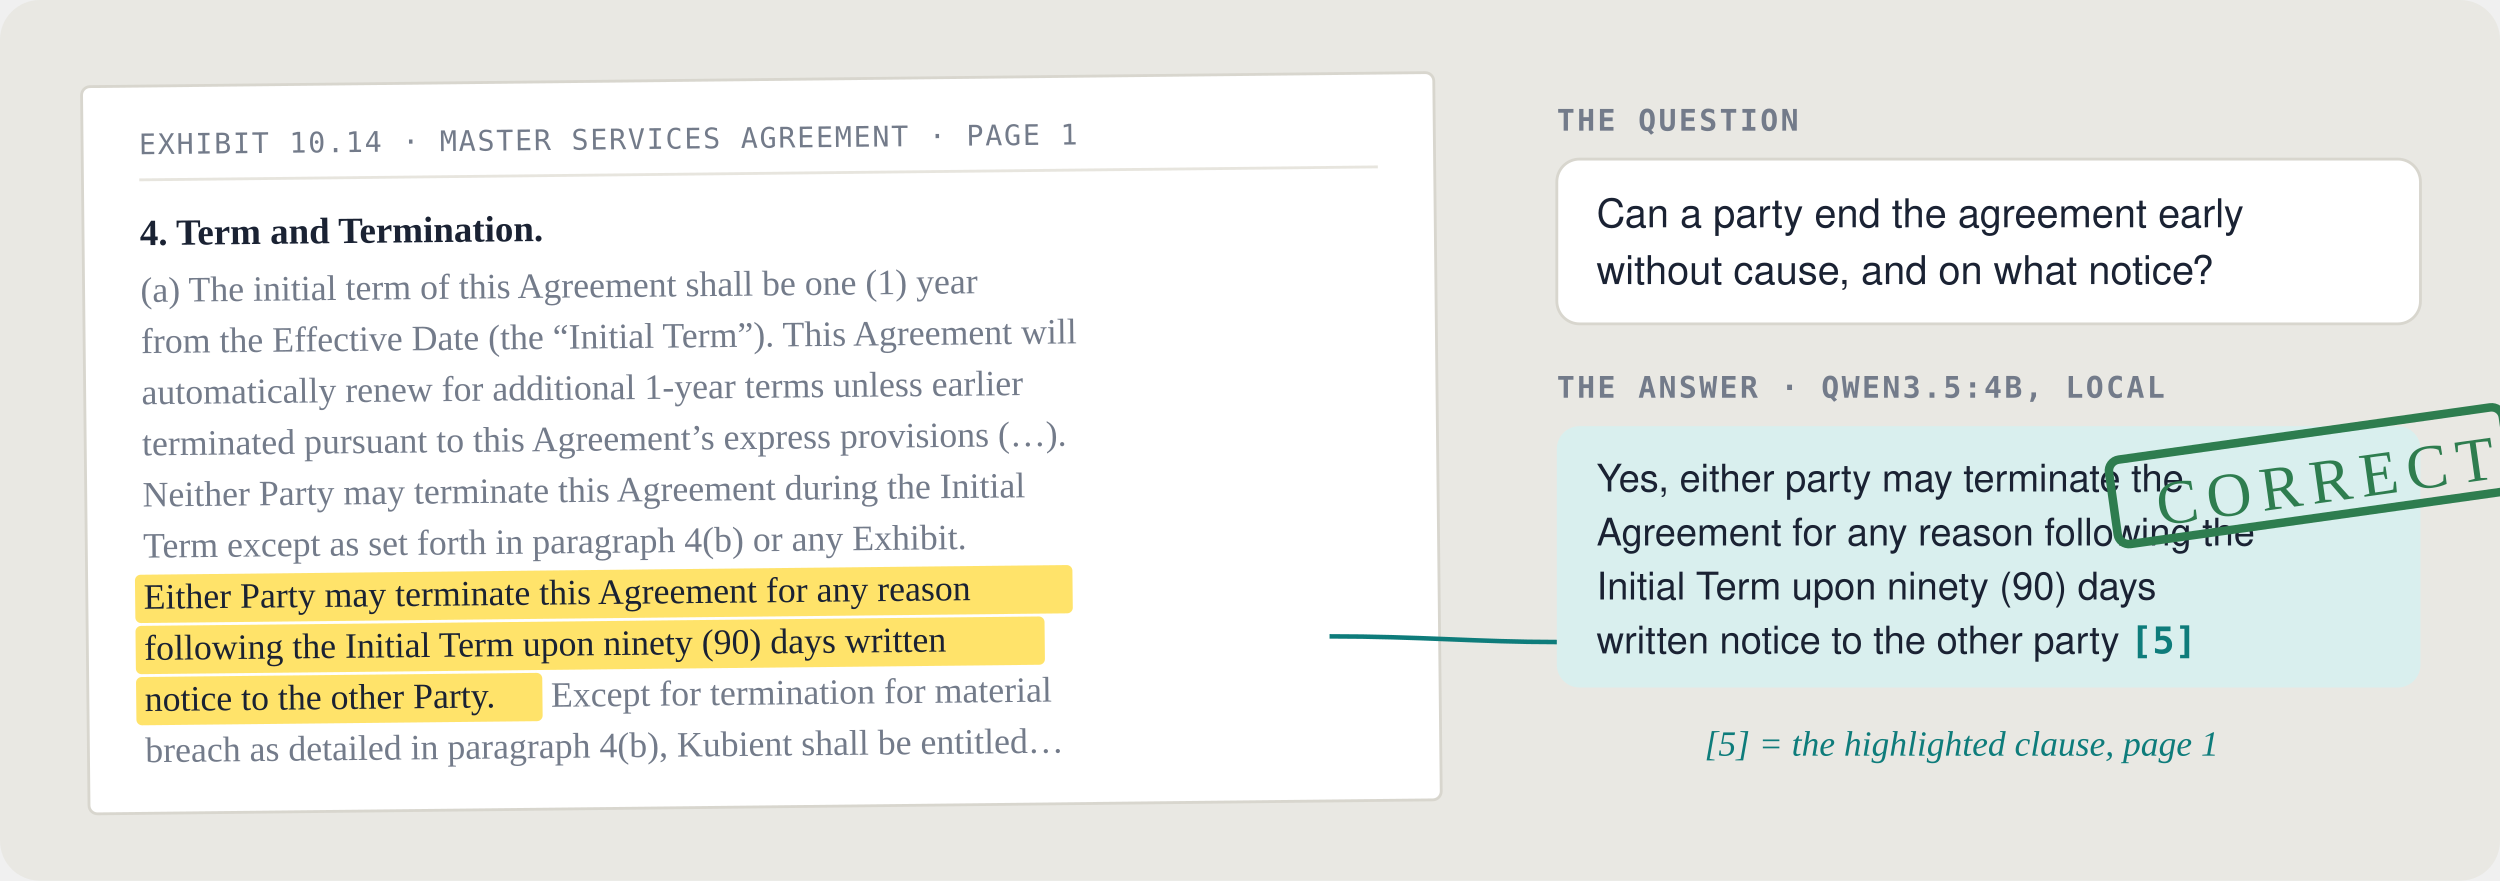
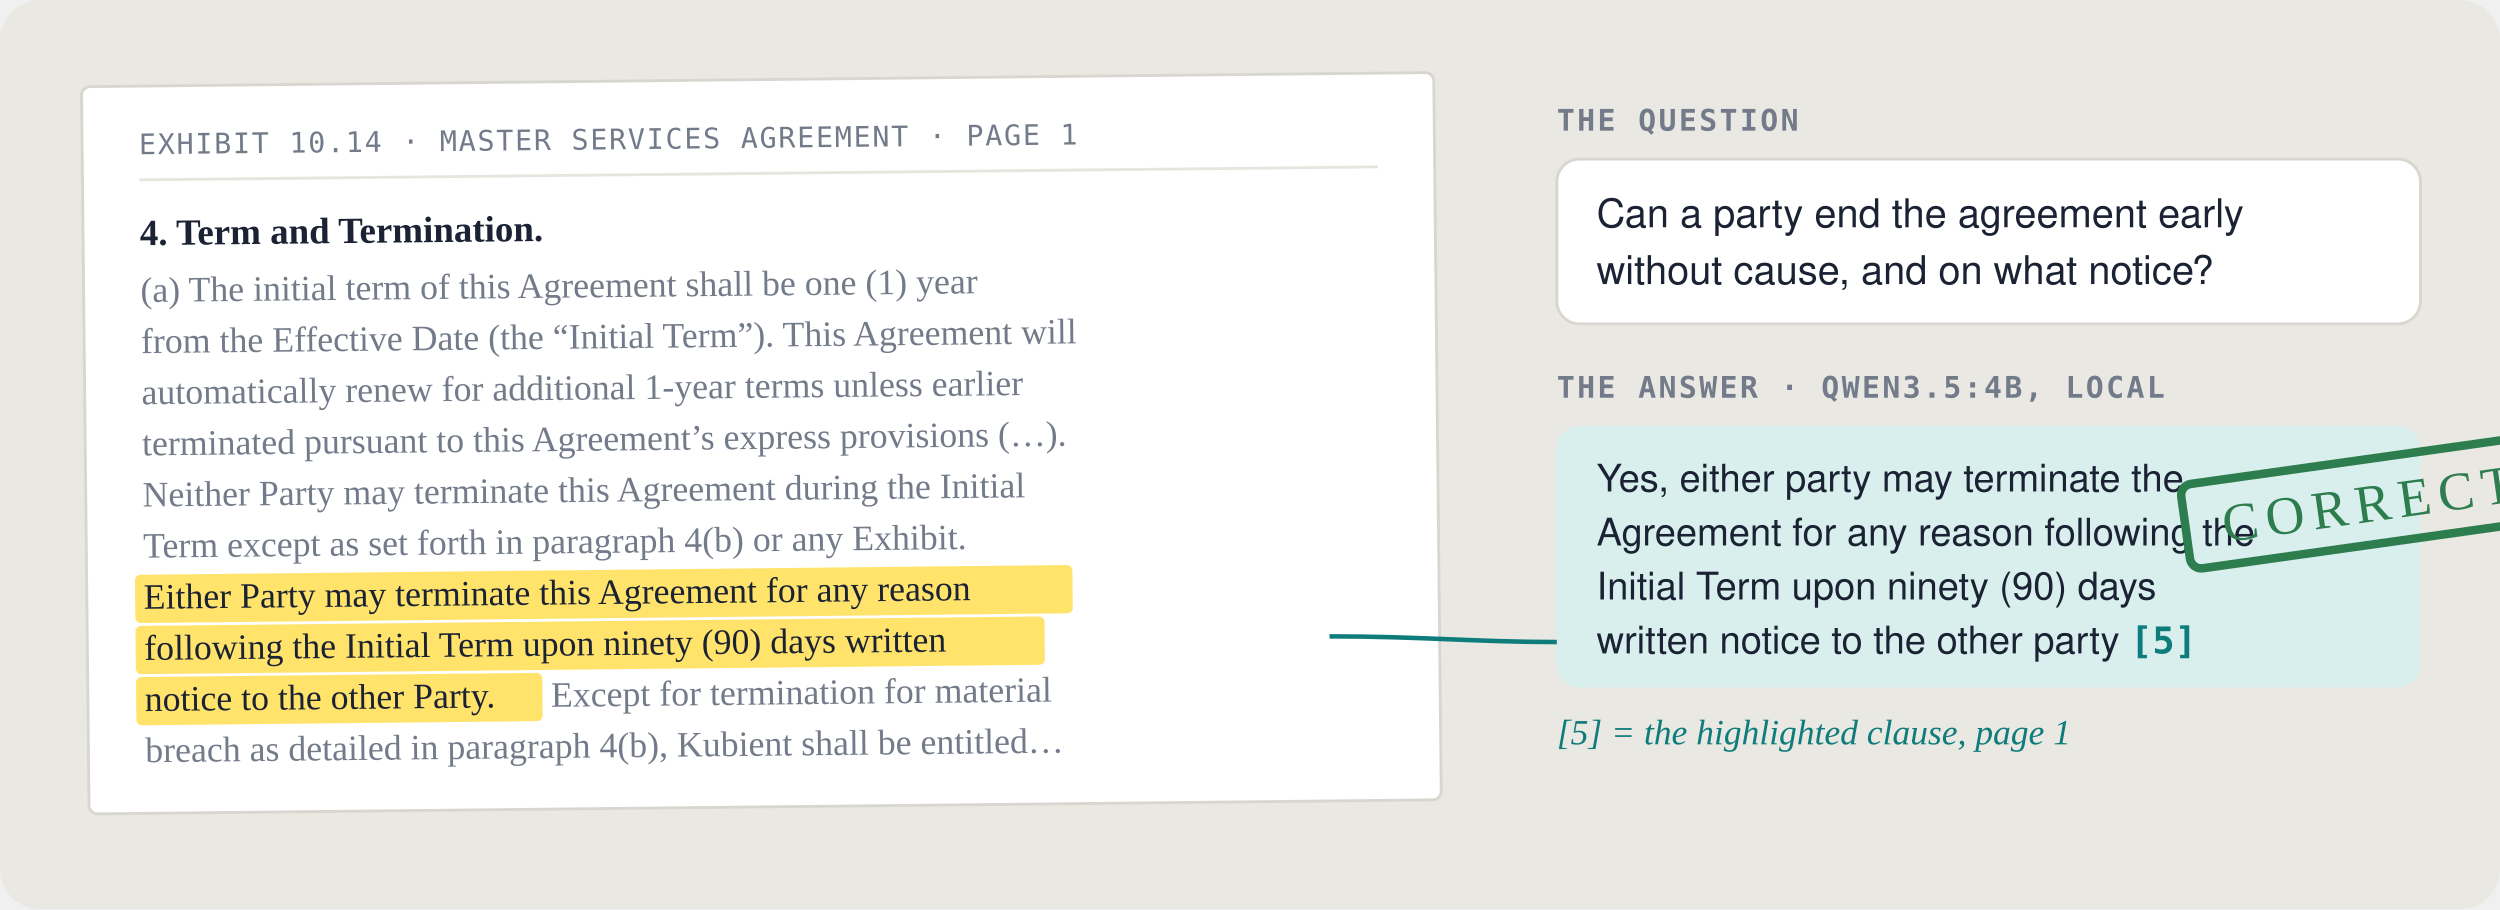
- <svg xmlns="http://www.w3.org/2000/svg" viewBox="0 0 880 310" width="880" height="310" role="img" aria-label="A contract page with the termination clause highlighted, the question asked about it, the model's answer citing excerpt 5, and a CORRECT stamp from the grader.">
+ <svg xmlns="http://www.w3.org/2000/svg" viewBox="0 0 880 320" width="880" height="320" role="img" aria-label="A contract page with the termination clause highlighted, the question asked about it, the model's answer citing excerpt 5, and a CORRECT stamp from the grader.">
  <style>
    .bg{fill:#E9E8E3}
    .paper{fill:#FFFFFF;stroke:#D8D6CE}
    .run{font:500 10px ui-monospace,SFMono-Regular,Menlo,Consolas,monospace;fill:#737B8A;letter-spacing:.06em}
    .body{font:400 12.6px Georgia,'Times New Roman',serif;fill:#737B8A}
    .head{font:700 13px Georgia,'Times New Roman',serif;fill:#1A2233}
    .ev{fill:#1A2233}
    .hl{fill:#FFE36A;transform-box:fill-box;transform-origin:left center}
    .lab{font:600 10.5px ui-monospace,SFMono-Regular,Menlo,Consolas,monospace;fill:#737B8A;letter-spacing:.08em}
    .q{fill:#FFFFFF;stroke:#D8D6CE}
    .qt{font:500 14px -apple-system,'Segoe UI',Helvetica,Arial,sans-serif;fill:#1A2233}
    .a{fill:#D9EFEE}
    .at{font:500 13.4px -apple-system,'Segoe UI',Helvetica,Arial,sans-serif;fill:#1A2233}
    .cite{font:700 13px ui-monospace,SFMono-Regular,Menlo,Consolas,monospace;fill:#0E7C7B}
    .link{fill:none;stroke:#0E7C7B;stroke-width:1.6;stroke-dasharray:200;stroke-dashoffset:0}
    .linkt{font:italic 400 12.5px Georgia,'Times New Roman',serif;fill:#0E7C7B}
    .stamp rect{fill:none;stroke:#2E7D4F;stroke-width:3}
    .stamp text{fill:#2E7D4F}
-     .st1{font:400 22px Georgia,'Times New Roman',serif;letter-spacing:.14em}
+     .st1{font:400 19px Georgia,'Times New Roman',serif;letter-spacing:.14em}
    .st2{font:500 9.5px ui-monospace,SFMono-Regular,Menlo,Consolas,monospace;letter-spacing:.05em}
    .stamp{transform-box:fill-box;transform-origin:center}
    .note{font:italic 400 13px Georgia,'Times New Roman',serif;fill:#C0272D}
    @keyframes sweep1{0%,8%{transform:scaleX(0)}15%,100%{transform:scaleX(1)}}
    @keyframes sweep2{0%,15%{transform:scaleX(0)}22%,100%{transform:scaleX(1)}}
    @keyframes sweep3{0%,22%{transform:scaleX(0)}26%,100%{transform:scaleX(1)}}
    @keyframes show{0%,30%{opacity:0}37%,100%{opacity:1}}
    @keyframes draw{0%,40%{stroke-dashoffset:200}50%,100%{stroke-dashoffset:0}}
    @keyframes showlate{0%,48%{opacity:0}53%,100%{opacity:1}}
    @keyframes stamp{0%,55%{opacity:0;transform:rotate(-8deg) scale(1.5)}59%,100%{opacity:1;transform:rotate(-8deg) scale(1)}}
    .h1{animation:sweep1 10s infinite}.h2{animation:sweep2 10s infinite}.h3{animation:sweep3 10s infinite}
    .ans{animation:show 10s infinite}
    .link{animation:draw 10s infinite}
    .linkt{animation:showlate 10s infinite}
    .stamp{transform:rotate(-8deg);animation:stamp 10s infinite}
    @media (prefers-reduced-motion:reduce){*{animation:none!important}}
  </style>
-   <rect class="bg" width="880" height="310" rx="14" />
+   <rect class="bg" width="880" height="320" rx="14" />
  <g transform="rotate(-0.6 270 155)">
    <rect class="paper" x="30" y="28" width="476" height="256" rx="3" />
    <text class="run" x="50" y="52">EXHIBIT 10.14 · MASTER SERVICES AGREEMENT · PAGE 1</text>
    <line x1="50" y1="61" x2="486" y2="61" stroke="#E7E5DE" />
    <text class="head" x="50" y="84">4. Term and Termination.</text>
    <text class="body" x="50" y="104">(a) The initial term of this Agreement shall be one (1) year</text>
    <text class="body" x="50" y="122">from the Effective Date (the “Initial Term”). This Agreement will</text>
    <text class="body" x="50" y="140">automatically renew for additional 1-year terms unless earlier</text>
    <text class="body" x="50" y="158">terminated pursuant to this Agreement’s express provisions (…).</text>
    <text class="body" x="50" y="176">Neither Party may terminate this Agreement during the Initial</text>
    <text class="body" x="50" y="194">Term except as set forth in paragraph 4(b) or any Exhibit.</text>
    <rect class="hl h1" x="47" y="200" width="330" height="17" rx="2" />
    <rect class="hl h2" x="47" y="218" width="320" height="17" rx="2" />
    <rect class="hl h3" x="47" y="236" width="143" height="17" rx="2" />
    <text class="body ev" x="50" y="212" textLength="323" lengthAdjust="spacingAndGlyphs">Either Party may terminate this Agreement for any reason</text>
    <text class="body ev" x="50" y="230" textLength="313" lengthAdjust="spacingAndGlyphs">following the Initial Term upon ninety (90) days written</text>
    <text class="body ev" x="50" y="248" textLength="136" lengthAdjust="spacingAndGlyphs">notice to the other Party.</text>
    <text class="body" x="193" y="248">Except for termination for material</text>
    <text class="body" x="50" y="266">breach as detailed in paragraph 4(b), Kubient shall be entitled…</text>
  </g>
  <text class="lab" x="548" y="46">THE QUESTION</text>
  <rect class="q" x="548" y="56" width="304" height="58" rx="8" />
  <text class="qt" x="562" y="80">Can a party end the agreement early</text>
  <text class="qt" x="562" y="100">without cause, and on what notice?</text>
  <g class="ans">
    <text class="lab" x="548" y="140">THE ANSWER · QWEN3.5:4B, LOCAL</text>
    <rect class="a" x="548" y="150" width="304" height="92" rx="8" />
    <text class="at" x="562" y="173">Yes, either party may terminate the</text>
    <text class="at" x="562" y="192">Agreement for any reason following the</text>
    <text class="at" x="562" y="211">Initial Term upon ninety (90) days</text>
    <text class="at" x="562" y="230">written notice to the other party <tspan class="cite">[5]</tspan>
    </text>
  </g>
  <path class="link" d="M548 226 C 520 226, 500 224, 468 224" />
-   <text class="linkt" x="600" y="266">[5] = the highlighted clause, page 1</text>
+   <text class="linkt" x="548" y="262">[5] = the highlighted clause, page 1</text>
  <g class="stamp">
-     <rect x="712" y="270" width="140" height="30" rx="4" transform="translate(0 -6)" />
-     <text class="st1" x="727" y="289">CORRECT</text>
+     <rect x="736" y="276" width="124" height="30" rx="4" />
+     <text class="st1" x="749" y="298">CORRECT</text>
  </g>
</svg>
